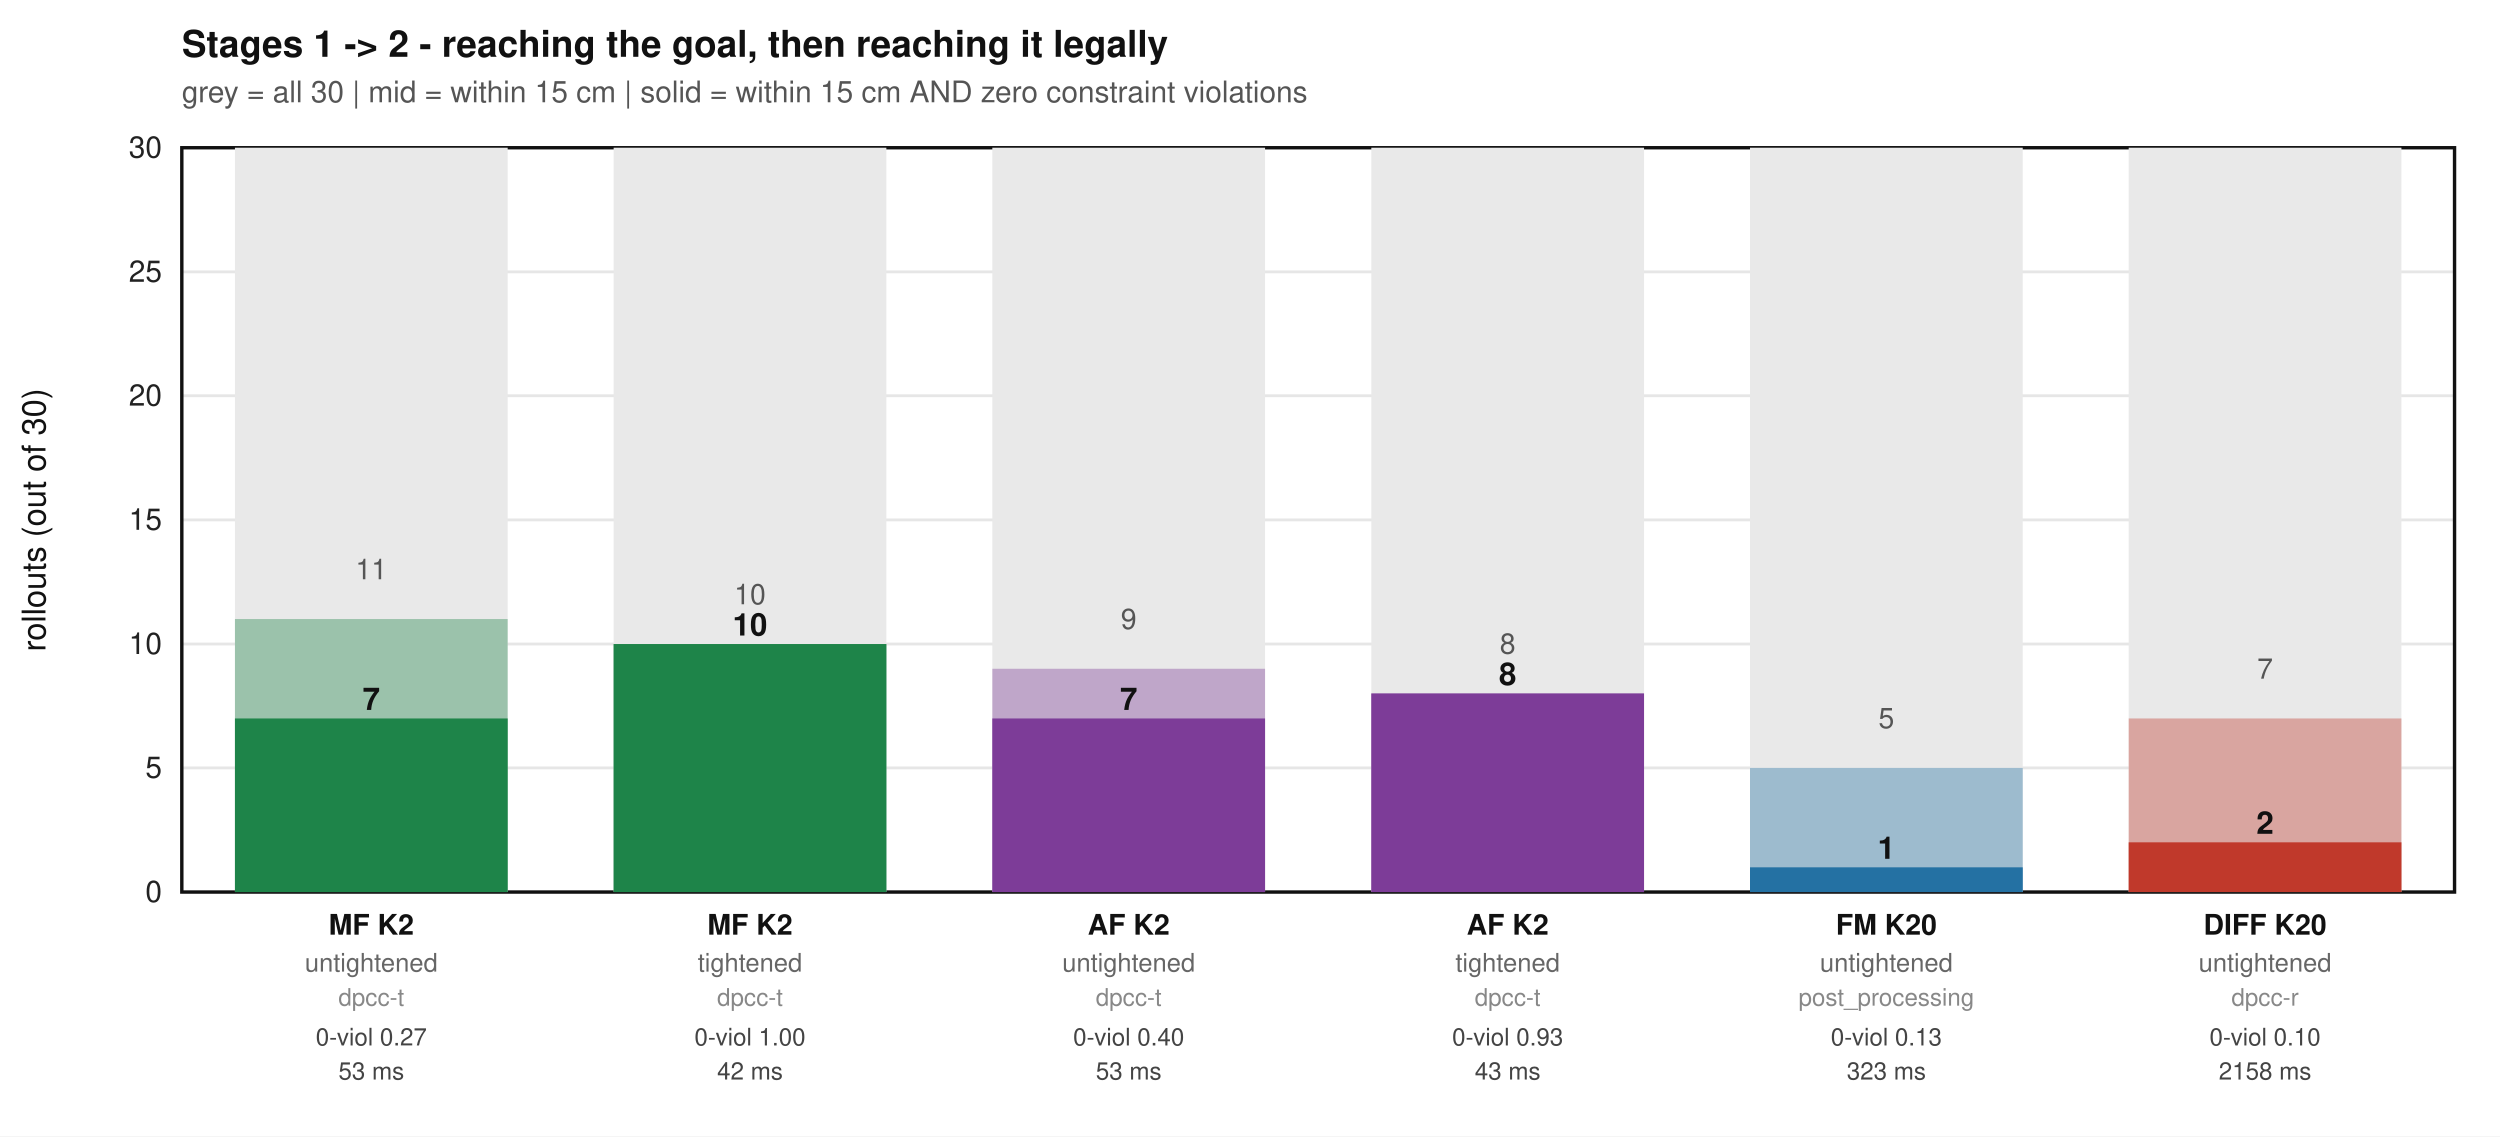
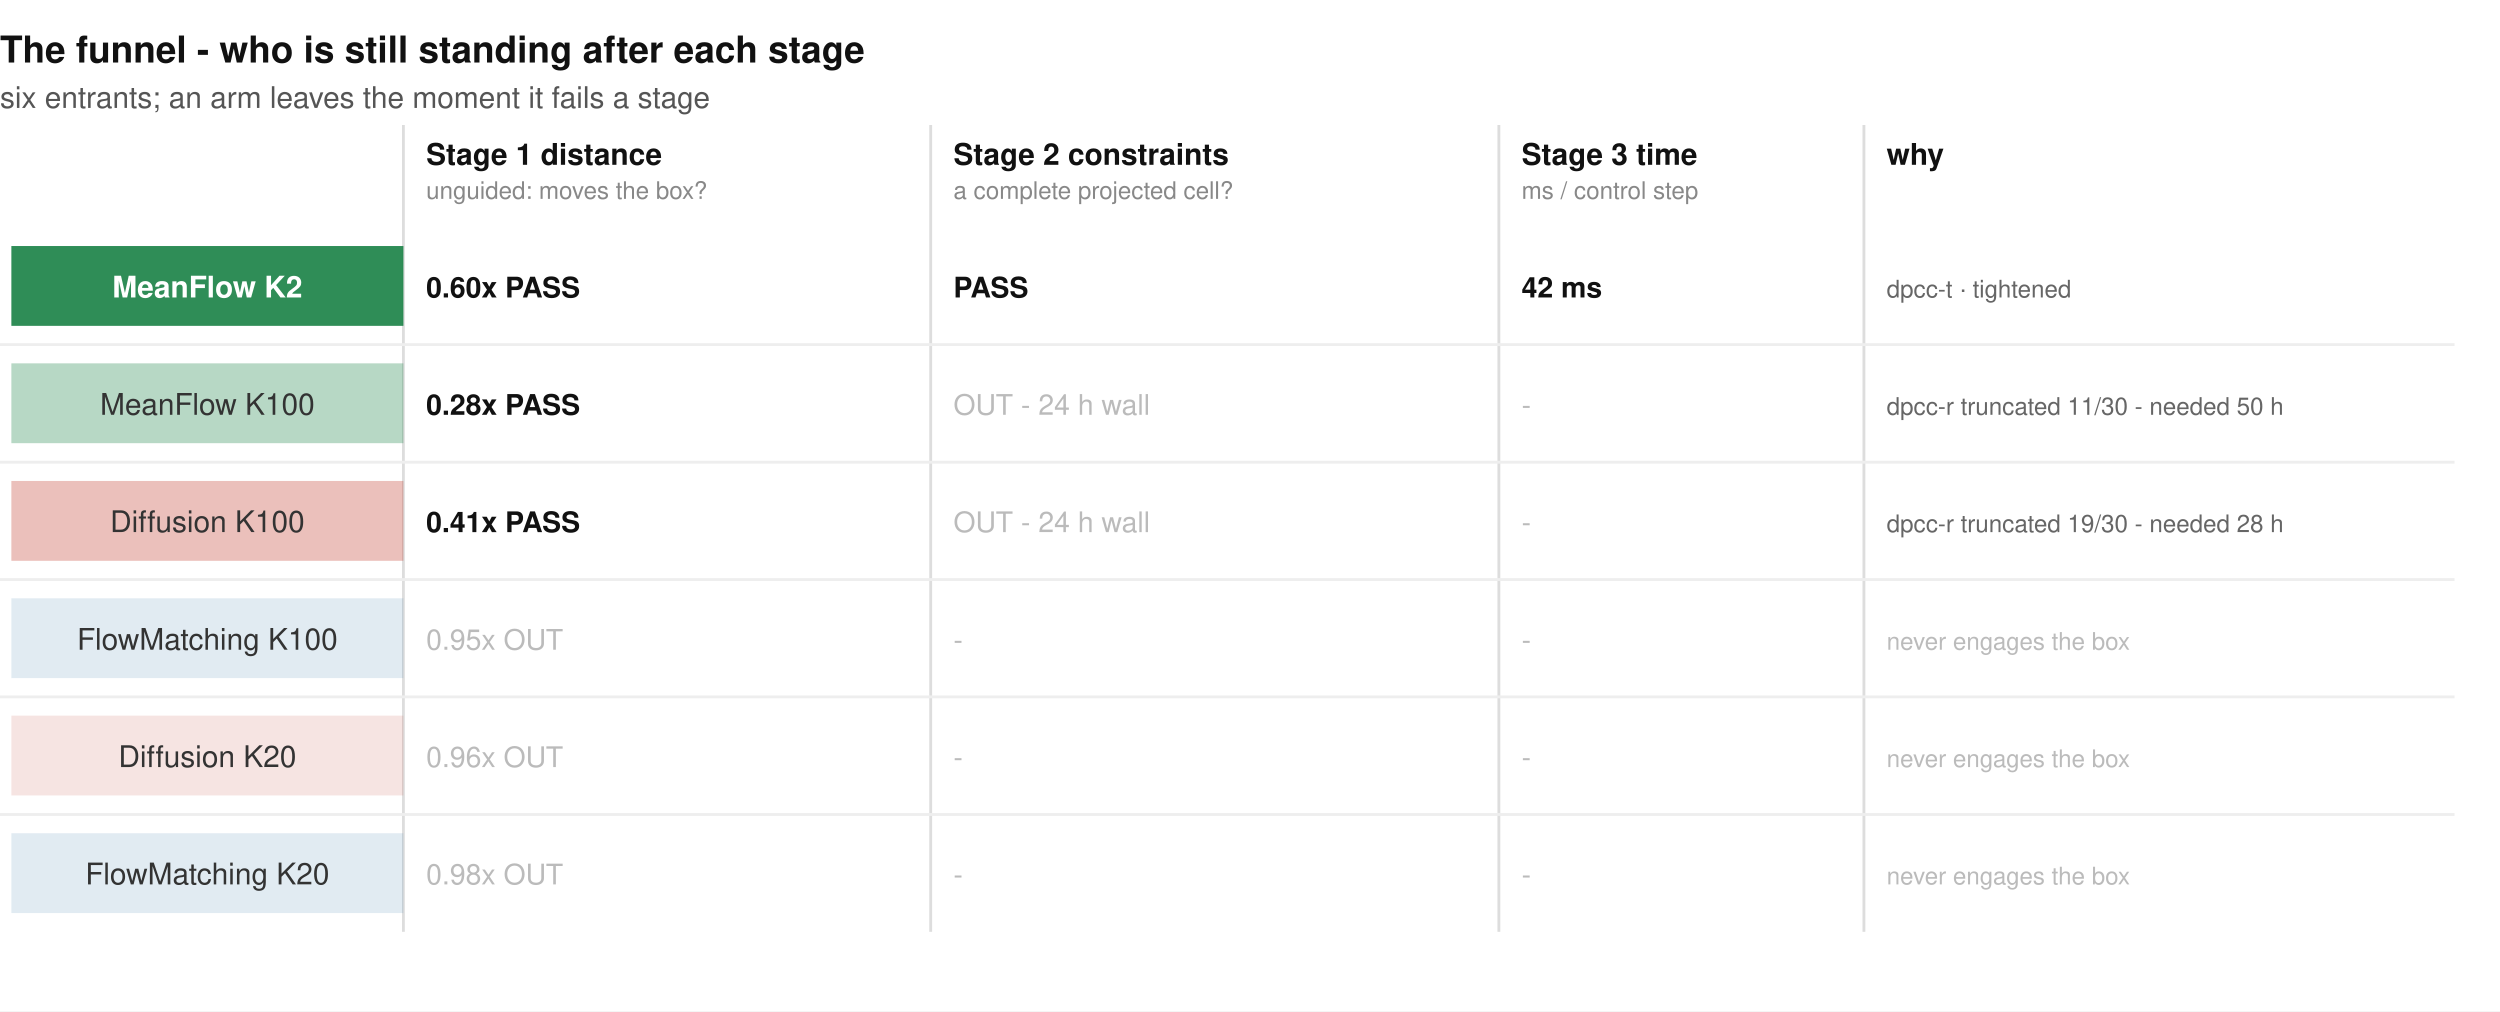
- <svg xmlns="http://www.w3.org/2000/svg" width="880" height="400" viewBox="0 0 880 400">
-   <rect x="0" y="0" width="880" height="400" fill="#ffffff" />
-   <line x1="64" y1="314.0" x2="864" y2="314.0" stroke="#e6e6e6" stroke-width="1" />
-   <text x="57.0" y="317.5" font-size="10.5" fill="#222" text-anchor="end" font-family="Helvetica,Arial,sans-serif">0</text>
-   <line x1="64" y1="270.3" x2="864" y2="270.3" stroke="#e6e6e6" stroke-width="1" />
-   <text x="57.0" y="273.8" font-size="10.5" fill="#222" text-anchor="end" font-family="Helvetica,Arial,sans-serif">5</text>
-   <line x1="64" y1="226.7" x2="864" y2="226.7" stroke="#e6e6e6" stroke-width="1" />
-   <text x="57.0" y="230.2" font-size="10.5" fill="#222" text-anchor="end" font-family="Helvetica,Arial,sans-serif">10</text>
-   <line x1="64" y1="183.0" x2="864" y2="183.0" stroke="#e6e6e6" stroke-width="1" />
-   <text x="57.0" y="186.5" font-size="10.5" fill="#222" text-anchor="end" font-family="Helvetica,Arial,sans-serif">15</text>
-   <line x1="64" y1="139.3" x2="864" y2="139.3" stroke="#e6e6e6" stroke-width="1" />
-   <text x="57.0" y="142.8" font-size="10.5" fill="#222" text-anchor="end" font-family="Helvetica,Arial,sans-serif">20</text>
-   <line x1="64" y1="95.7" x2="864" y2="95.7" stroke="#e6e6e6" stroke-width="1" />
-   <text x="57.0" y="99.2" font-size="10.5" fill="#222" text-anchor="end" font-family="Helvetica,Arial,sans-serif">25</text>
-   <line x1="64" y1="52.0" x2="864" y2="52.0" stroke="#e6e6e6" stroke-width="1" />
-   <text x="57.0" y="55.5" font-size="10.5" fill="#222" text-anchor="end" font-family="Helvetica,Arial,sans-serif">30</text>
-   <rect x="64" y="52" width="800" height="262" fill="none" stroke="#111" stroke-width="1.2" />
-   <text x="16" y="183.0" font-size="11.5" fill="#111" text-anchor="middle" font-family="Helvetica,Arial,sans-serif" transform="rotate(-90 16 183.0)">rollouts (out of 30)</text>
-   <text x="64.0" y="20.0" font-size="13" fill="#111" text-anchor="start" font-family="Helvetica,Arial,sans-serif" font-weight="bold">Stages 1 -&gt; 2 - reaching the goal, then reaching it legally</text>
-   <text x="64.0" y="36.0" font-size="10.5" fill="#555" text-anchor="start" font-family="Helvetica,Arial,sans-serif">grey = all 30 | mid = within 15 cm | solid = within 15 cm AND zero constraint violations</text>
-   <rect x="82.7" y="52.0" width="96.0" height="262.0" fill="#e9e9e9" fill-opacity="1.0" stroke="none" stroke-width="1.0" />
-   <rect x="82.7" y="217.9" width="96.0" height="96.1" fill="#1e8449" fill-opacity="0.38" stroke="none" stroke-width="1.0" />
-   <rect x="82.7" y="252.9" width="96.0" height="61.1" fill="#1e8449" fill-opacity="1.0" stroke="none" stroke-width="1.0" />
-   <text x="130.7" y="203.9" font-size="10" fill="#555" text-anchor="middle" font-family="Helvetica,Arial,sans-serif">11</text>
-   <text x="130.7" y="249.9" font-size="11" fill="#111" text-anchor="middle" font-family="Helvetica,Arial,sans-serif" font-weight="bold">7</text>
-   <text x="130.7" y="329.0" font-size="10" fill="#111" text-anchor="middle" font-family="Helvetica,Arial,sans-serif" font-weight="bold">MF K2</text>
-   <text x="130.7" y="342.0" font-size="9" fill="#666" text-anchor="middle" font-family="Helvetica,Arial,sans-serif">untightened</text>
-   <text x="130.7" y="354.0" font-size="8.5" fill="#888" text-anchor="middle" font-family="Helvetica,Arial,sans-serif">dpcc-t</text>
-   <text x="130.7" y="368.0" font-size="8.5" fill="#444" text-anchor="middle" font-family="Helvetica,Arial,sans-serif">0-viol 0.27</text>
-   <text x="130.7" y="380.0" font-size="8.5" fill="#444" text-anchor="middle" font-family="Helvetica,Arial,sans-serif">53 ms</text>
-   <rect x="216.0" y="52.0" width="96.0" height="262.0" fill="#e9e9e9" fill-opacity="1.0" stroke="none" stroke-width="1.0" />
-   <rect x="216.0" y="226.7" width="96.0" height="87.3" fill="#1e8449" fill-opacity="0.38" stroke="none" stroke-width="1.0" />
-   <rect x="216.0" y="226.7" width="96.0" height="87.3" fill="#1e8449" fill-opacity="1.0" stroke="none" stroke-width="1.0" />
-   <text x="264.0" y="212.7" font-size="10" fill="#555" text-anchor="middle" font-family="Helvetica,Arial,sans-serif">10</text>
-   <text x="264.0" y="223.7" font-size="11" fill="#111" text-anchor="middle" font-family="Helvetica,Arial,sans-serif" font-weight="bold">10</text>
-   <text x="264.0" y="329.0" font-size="10" fill="#111" text-anchor="middle" font-family="Helvetica,Arial,sans-serif" font-weight="bold">MF K2</text>
-   <text x="264.0" y="342.0" font-size="9" fill="#666" text-anchor="middle" font-family="Helvetica,Arial,sans-serif">tightened</text>
-   <text x="264.0" y="354.0" font-size="8.5" fill="#888" text-anchor="middle" font-family="Helvetica,Arial,sans-serif">dpcc-t</text>
-   <text x="264.0" y="368.0" font-size="8.5" fill="#444" text-anchor="middle" font-family="Helvetica,Arial,sans-serif">0-viol 1.00</text>
-   <text x="264.0" y="380.0" font-size="8.5" fill="#444" text-anchor="middle" font-family="Helvetica,Arial,sans-serif">42 ms</text>
-   <rect x="349.3" y="52.0" width="96.0" height="262.0" fill="#e9e9e9" fill-opacity="1.0" stroke="none" stroke-width="1.0" />
-   <rect x="349.3" y="235.4" width="96.0" height="78.6" fill="#7d3c98" fill-opacity="0.38" stroke="none" stroke-width="1.0" />
-   <rect x="349.3" y="252.9" width="96.0" height="61.1" fill="#7d3c98" fill-opacity="1.0" stroke="none" stroke-width="1.0" />
-   <text x="397.3" y="221.4" font-size="10" fill="#555" text-anchor="middle" font-family="Helvetica,Arial,sans-serif">9</text>
-   <text x="397.3" y="249.9" font-size="11" fill="#111" text-anchor="middle" font-family="Helvetica,Arial,sans-serif" font-weight="bold">7</text>
-   <text x="397.3" y="329.0" font-size="10" fill="#111" text-anchor="middle" font-family="Helvetica,Arial,sans-serif" font-weight="bold">AF K2</text>
-   <text x="397.3" y="342.0" font-size="9" fill="#666" text-anchor="middle" font-family="Helvetica,Arial,sans-serif">untightened</text>
-   <text x="397.3" y="354.0" font-size="8.5" fill="#888" text-anchor="middle" font-family="Helvetica,Arial,sans-serif">dpcc-t</text>
-   <text x="397.3" y="368.0" font-size="8.5" fill="#444" text-anchor="middle" font-family="Helvetica,Arial,sans-serif">0-viol 0.40</text>
-   <text x="397.3" y="380.0" font-size="8.5" fill="#444" text-anchor="middle" font-family="Helvetica,Arial,sans-serif">53 ms</text>
-   <rect x="482.7" y="52.0" width="96.0" height="262.0" fill="#e9e9e9" fill-opacity="1.0" stroke="none" stroke-width="1.0" />
-   <rect x="482.7" y="244.1" width="96.0" height="69.9" fill="#7d3c98" fill-opacity="0.38" stroke="none" stroke-width="1.0" />
-   <rect x="482.7" y="244.1" width="96.0" height="69.9" fill="#7d3c98" fill-opacity="1.0" stroke="none" stroke-width="1.0" />
-   <text x="530.7" y="230.1" font-size="10" fill="#555" text-anchor="middle" font-family="Helvetica,Arial,sans-serif">8</text>
-   <text x="530.7" y="241.1" font-size="11" fill="#111" text-anchor="middle" font-family="Helvetica,Arial,sans-serif" font-weight="bold">8</text>
-   <text x="530.7" y="329.0" font-size="10" fill="#111" text-anchor="middle" font-family="Helvetica,Arial,sans-serif" font-weight="bold">AF K2</text>
-   <text x="530.7" y="342.0" font-size="9" fill="#666" text-anchor="middle" font-family="Helvetica,Arial,sans-serif">tightened</text>
-   <text x="530.7" y="354.0" font-size="8.5" fill="#888" text-anchor="middle" font-family="Helvetica,Arial,sans-serif">dpcc-t</text>
-   <text x="530.7" y="368.0" font-size="8.5" fill="#444" text-anchor="middle" font-family="Helvetica,Arial,sans-serif">0-viol 0.93</text>
-   <text x="530.7" y="380.0" font-size="8.5" fill="#444" text-anchor="middle" font-family="Helvetica,Arial,sans-serif">43 ms</text>
-   <rect x="616.0" y="52.0" width="96.0" height="262.0" fill="#e9e9e9" fill-opacity="1.0" stroke="none" stroke-width="1.0" />
-   <rect x="616.0" y="270.3" width="96.0" height="43.7" fill="#2471a3" fill-opacity="0.38" stroke="none" stroke-width="1.0" />
-   <rect x="616.0" y="305.3" width="96.0" height="8.7" fill="#2471a3" fill-opacity="1.0" stroke="none" stroke-width="1.0" />
-   <text x="664.0" y="256.3" font-size="10" fill="#555" text-anchor="middle" font-family="Helvetica,Arial,sans-serif">5</text>
-   <text x="664.0" y="302.3" font-size="11" fill="#111" text-anchor="middle" font-family="Helvetica,Arial,sans-serif" font-weight="bold">1</text>
-   <text x="664.0" y="329.0" font-size="10" fill="#111" text-anchor="middle" font-family="Helvetica,Arial,sans-serif" font-weight="bold">FM K20</text>
-   <text x="664.0" y="342.0" font-size="9" fill="#666" text-anchor="middle" font-family="Helvetica,Arial,sans-serif">untightened</text>
-   <text x="664.0" y="354.0" font-size="8.5" fill="#888" text-anchor="middle" font-family="Helvetica,Arial,sans-serif">post_processing</text>
-   <text x="664.0" y="368.0" font-size="8.5" fill="#444" text-anchor="middle" font-family="Helvetica,Arial,sans-serif">0-viol 0.13</text>
-   <text x="664.0" y="380.0" font-size="8.5" fill="#444" text-anchor="middle" font-family="Helvetica,Arial,sans-serif">323 ms</text>
-   <rect x="749.3" y="52.0" width="96.0" height="262.0" fill="#e9e9e9" fill-opacity="1.0" stroke="none" stroke-width="1.0" />
-   <rect x="749.3" y="252.9" width="96.0" height="61.1" fill="#c0392b" fill-opacity="0.38" stroke="none" stroke-width="1.0" />
-   <rect x="749.3" y="296.5" width="96.0" height="17.5" fill="#c0392b" fill-opacity="1.0" stroke="none" stroke-width="1.0" />
-   <text x="797.3" y="238.9" font-size="10" fill="#555" text-anchor="middle" font-family="Helvetica,Arial,sans-serif">7</text>
-   <text x="797.3" y="293.5" font-size="11" fill="#111" text-anchor="middle" font-family="Helvetica,Arial,sans-serif" font-weight="bold">2</text>
-   <text x="797.3" y="329.0" font-size="10" fill="#111" text-anchor="middle" font-family="Helvetica,Arial,sans-serif" font-weight="bold">DIFF K20</text>
-   <text x="797.3" y="342.0" font-size="9" fill="#666" text-anchor="middle" font-family="Helvetica,Arial,sans-serif">untightened</text>
-   <text x="797.3" y="354.0" font-size="8.5" fill="#888" text-anchor="middle" font-family="Helvetica,Arial,sans-serif">dpcc-r</text>
-   <text x="797.3" y="368.0" font-size="8.5" fill="#444" text-anchor="middle" font-family="Helvetica,Arial,sans-serif">0-viol 0.10</text>
-   <text x="797.3" y="380.0" font-size="8.5" fill="#444" text-anchor="middle" font-family="Helvetica,Arial,sans-serif">2158 ms</text>
+ <svg xmlns="http://www.w3.org/2000/svg" width="880" height="356" viewBox="0 0 880 356">
+   <rect x="0" y="0" width="880" height="356" fill="#ffffff" />
+   <line x1="142.0" y1="44.0" x2="142.0" y2="328.0" stroke="#ddd" stroke-width="1.0" />
+   <text x="150.0" y="58.0" font-size="10.5" fill="#111" text-anchor="start" font-family="Helvetica,Arial,sans-serif" font-weight="bold">Stage 1  distance</text>
+   <text x="150.0" y="70.0" font-size="8.5" fill="#888" text-anchor="start" font-family="Helvetica,Arial,sans-serif">unguided: moves the box?</text>
+   <line x1="327.6" y1="44.0" x2="327.6" y2="328.0" stroke="#ddd" stroke-width="1.0" />
+   <text x="335.6" y="58.0" font-size="10.5" fill="#111" text-anchor="start" font-family="Helvetica,Arial,sans-serif" font-weight="bold">Stage 2  constraints</text>
+   <text x="335.6" y="70.0" font-size="8.5" fill="#888" text-anchor="start" font-family="Helvetica,Arial,sans-serif">a complete projected cell?</text>
+   <line x1="527.6" y1="44.0" x2="527.6" y2="328.0" stroke="#ddd" stroke-width="1.0" />
+   <text x="535.6" y="58.0" font-size="10.5" fill="#111" text-anchor="start" font-family="Helvetica,Arial,sans-serif" font-weight="bold">Stage 3  time</text>
+   <text x="535.6" y="70.0" font-size="8.5" fill="#888" text-anchor="start" font-family="Helvetica,Arial,sans-serif">ms / control step</text>
+   <line x1="656.1" y1="44.0" x2="656.1" y2="328.0" stroke="#ddd" stroke-width="1.0" />
+   <text x="664.1" y="58.0" font-size="10.5" fill="#111" text-anchor="start" font-family="Helvetica,Arial,sans-serif" font-weight="bold">why</text>
+   <text x="0.0" y="22.0" font-size="13" fill="#111" text-anchor="start" font-family="Helvetica,Arial,sans-serif" font-weight="bold">The funnel - who is still standing after each stage</text>
+   <text x="0.0" y="38.0" font-size="10.5" fill="#555" text-anchor="start" font-family="Helvetica,Arial,sans-serif">six entrants; an arm leaves the moment it fails a stage</text>
+   <rect x="4.0" y="86.6" width="138.0" height="28.1" fill="#1e8449" fill-opacity="0.92" stroke="none" stroke-width="1.0" />
+   <text x="73.0" y="104.7" font-size="10.5" fill="#fff" text-anchor="middle" font-family="Helvetica,Arial,sans-serif" font-weight="bold">MeanFlow K2</text>
+   <text x="150.0" y="104.7" font-size="10" fill="#111" text-anchor="start" font-family="Helvetica,Arial,sans-serif" font-weight="bold">0.60x  PASS</text>
+   <text x="335.6" y="104.7" font-size="10" fill="#111" text-anchor="start" font-family="Helvetica,Arial,sans-serif" font-weight="bold">PASS</text>
+   <text x="535.6" y="104.7" font-size="10" fill="#111" text-anchor="start" font-family="Helvetica,Arial,sans-serif" font-weight="bold">42 ms</text>
+   <text x="664.1" y="104.7" font-size="8.5" fill="#666" text-anchor="start" font-family="Helvetica,Arial,sans-serif">dpcc-t · tightened</text>
+   <rect x="4.0" y="127.9" width="138.0" height="28.1" fill="#1e8449" fill-opacity="0.32" stroke="none" stroke-width="1.0" />
+   <text x="73.0" y="146.0" font-size="10.5" fill="#333" text-anchor="middle" font-family="Helvetica,Arial,sans-serif">MeanFlow K100</text>
+   <text x="150.0" y="146.0" font-size="10" fill="#111" text-anchor="start" font-family="Helvetica,Arial,sans-serif" font-weight="bold">0.28x  PASS</text>
+   <text x="335.6" y="146.0" font-size="10" fill="#bbb" text-anchor="start" font-family="Helvetica,Arial,sans-serif">OUT - 24 h wall</text>
+   <text x="535.6" y="146.0" font-size="10" fill="#bbb" text-anchor="start" font-family="Helvetica,Arial,sans-serif">-</text>
+   <text x="664.1" y="146.0" font-size="8.5" fill="#666" text-anchor="start" font-family="Helvetica,Arial,sans-serif">dpcc-r truncated 11/30 - needed 50 h</text>
+   <line x1="0.0" y1="121.3" x2="864.0" y2="121.3" stroke="#eee" stroke-width="1.0" />
+   <rect x="4.0" y="169.3" width="138.0" height="28.1" fill="#c0392b" fill-opacity="0.32" stroke="none" stroke-width="1.0" />
+   <text x="73.0" y="187.3" font-size="10.5" fill="#333" text-anchor="middle" font-family="Helvetica,Arial,sans-serif">Diffusion K100</text>
+   <text x="150.0" y="187.3" font-size="10" fill="#111" text-anchor="start" font-family="Helvetica,Arial,sans-serif" font-weight="bold">0.41x  PASS</text>
+   <text x="335.6" y="187.3" font-size="10" fill="#bbb" text-anchor="start" font-family="Helvetica,Arial,sans-serif">OUT - 24 h wall</text>
+   <text x="535.6" y="187.3" font-size="10" fill="#bbb" text-anchor="start" font-family="Helvetica,Arial,sans-serif">-</text>
+   <text x="664.1" y="187.3" font-size="8.5" fill="#666" text-anchor="start" font-family="Helvetica,Arial,sans-serif">dpcc-r truncated 19/30 - needed 28 h</text>
+   <line x1="0.0" y1="162.7" x2="864.0" y2="162.7" stroke="#eee" stroke-width="1.0" />
+   <rect x="4.0" y="210.6" width="138.0" height="28.1" fill="#2471a3" fill-opacity="0.14" stroke="none" stroke-width="1.0" />
+   <text x="73.0" y="228.7" font-size="10.5" fill="#333" text-anchor="middle" font-family="Helvetica,Arial,sans-serif">FlowMatching K100</text>
+   <text x="150.0" y="228.7" font-size="10" fill="#bbb" text-anchor="start" font-family="Helvetica,Arial,sans-serif">0.95x  OUT</text>
+   <text x="335.6" y="228.7" font-size="10" fill="#bbb" text-anchor="start" font-family="Helvetica,Arial,sans-serif">-</text>
+   <text x="535.6" y="228.7" font-size="10" fill="#bbb" text-anchor="start" font-family="Helvetica,Arial,sans-serif">-</text>
+   <text x="664.1" y="228.7" font-size="8.5" fill="#bbb" text-anchor="start" font-family="Helvetica,Arial,sans-serif">never engages the box</text>
+   <line x1="0.0" y1="204.0" x2="864.0" y2="204.0" stroke="#eee" stroke-width="1.0" />
+   <rect x="4.0" y="251.9" width="138.0" height="28.1" fill="#c0392b" fill-opacity="0.14" stroke="none" stroke-width="1.0" />
+   <text x="73.0" y="270.0" font-size="10.5" fill="#333" text-anchor="middle" font-family="Helvetica,Arial,sans-serif">Diffusion K20</text>
+   <text x="150.0" y="270.0" font-size="10" fill="#bbb" text-anchor="start" font-family="Helvetica,Arial,sans-serif">0.96x  OUT</text>
+   <text x="335.6" y="270.0" font-size="10" fill="#bbb" text-anchor="start" font-family="Helvetica,Arial,sans-serif">-</text>
+   <text x="535.6" y="270.0" font-size="10" fill="#bbb" text-anchor="start" font-family="Helvetica,Arial,sans-serif">-</text>
+   <text x="664.1" y="270.0" font-size="8.5" fill="#bbb" text-anchor="start" font-family="Helvetica,Arial,sans-serif">never engages the box</text>
+   <line x1="0.0" y1="245.3" x2="864.0" y2="245.3" stroke="#eee" stroke-width="1.0" />
+   <rect x="4.0" y="293.3" width="138.0" height="28.1" fill="#2471a3" fill-opacity="0.14" stroke="none" stroke-width="1.0" />
+   <text x="73.0" y="311.3" font-size="10.5" fill="#333" text-anchor="middle" font-family="Helvetica,Arial,sans-serif">FlowMatching K20</text>
+   <text x="150.0" y="311.3" font-size="10" fill="#bbb" text-anchor="start" font-family="Helvetica,Arial,sans-serif">0.98x  OUT</text>
+   <text x="335.6" y="311.3" font-size="10" fill="#bbb" text-anchor="start" font-family="Helvetica,Arial,sans-serif">-</text>
+   <text x="535.6" y="311.3" font-size="10" fill="#bbb" text-anchor="start" font-family="Helvetica,Arial,sans-serif">-</text>
+   <text x="664.1" y="311.3" font-size="8.5" fill="#bbb" text-anchor="start" font-family="Helvetica,Arial,sans-serif">never engages the box</text>
+   <line x1="0.0" y1="286.7" x2="864.0" y2="286.7" stroke="#eee" stroke-width="1.0" />
</svg>
